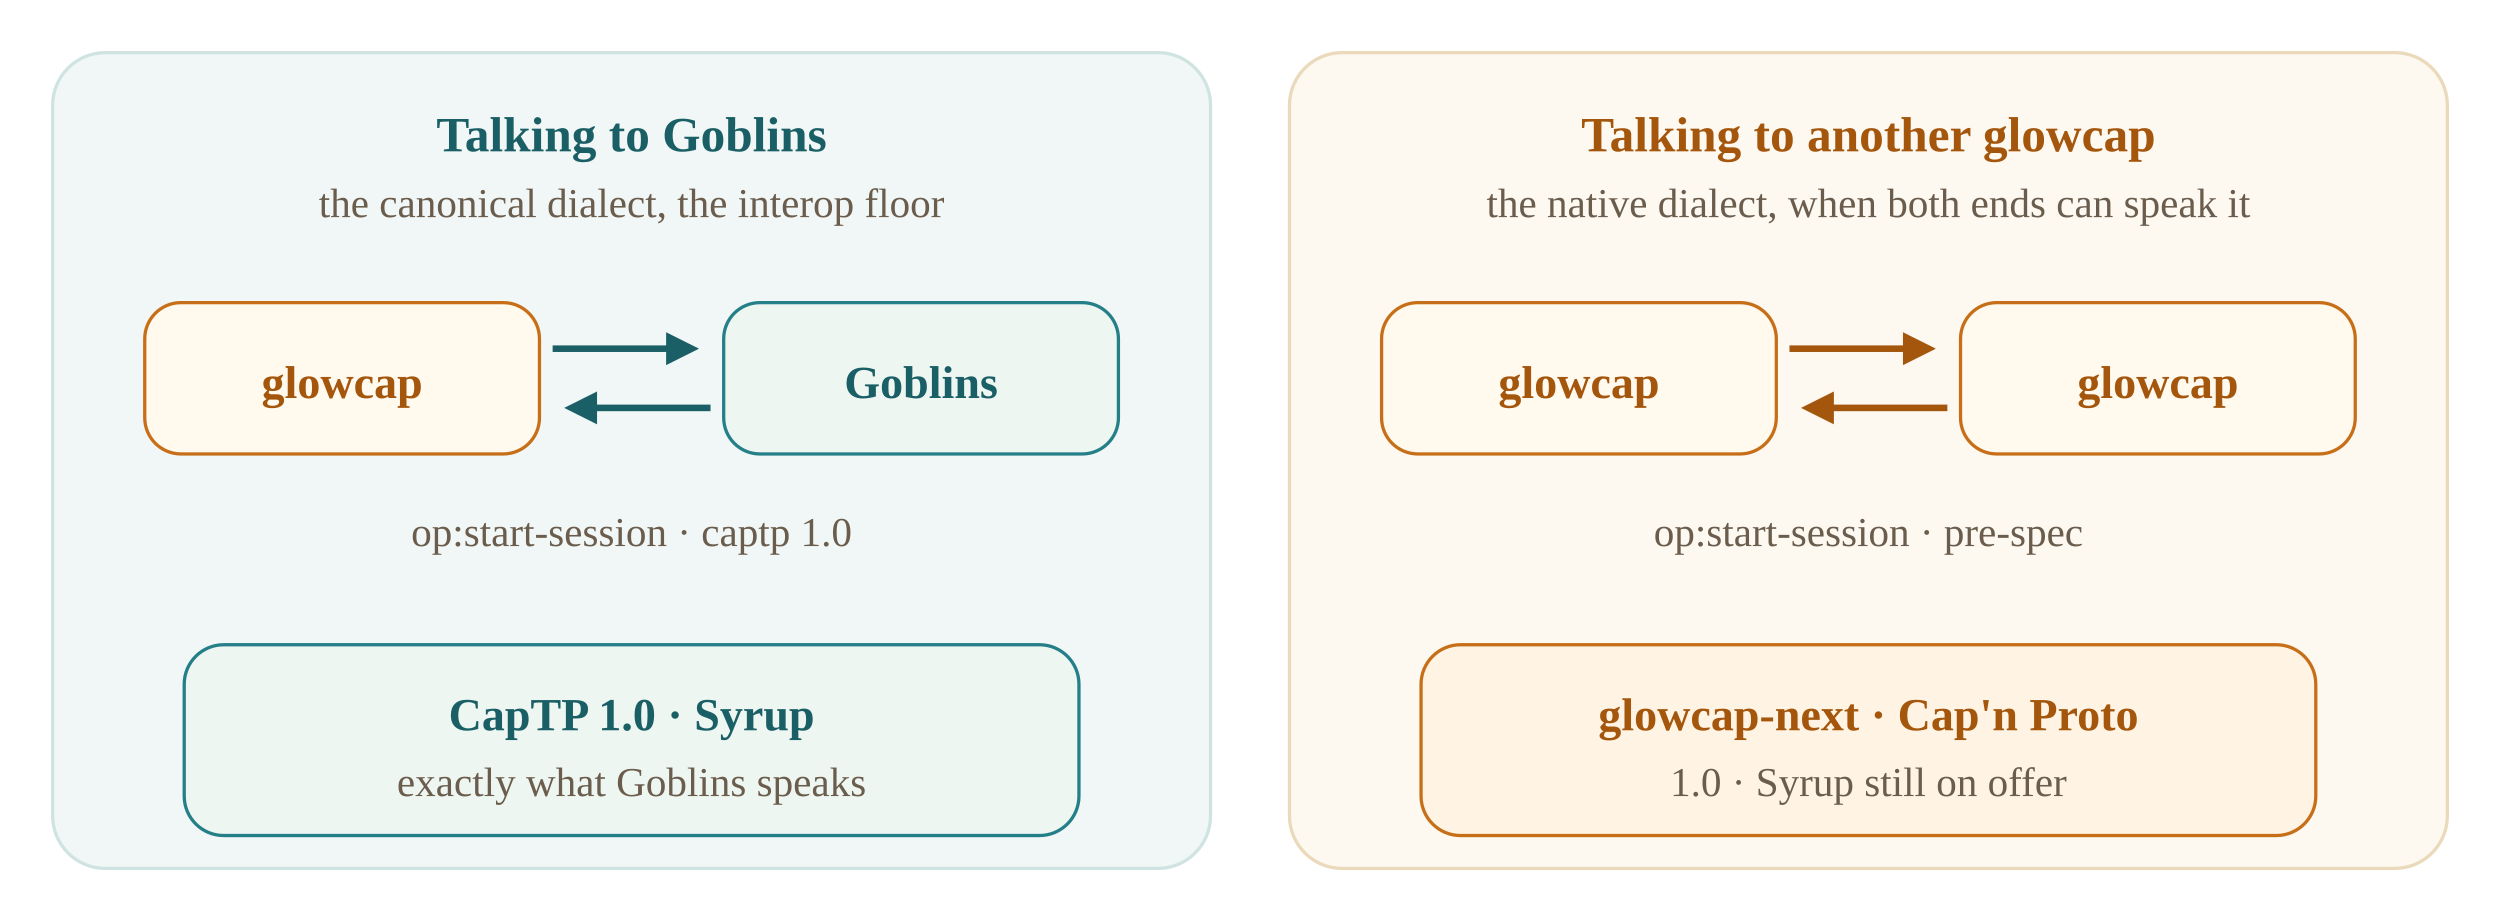
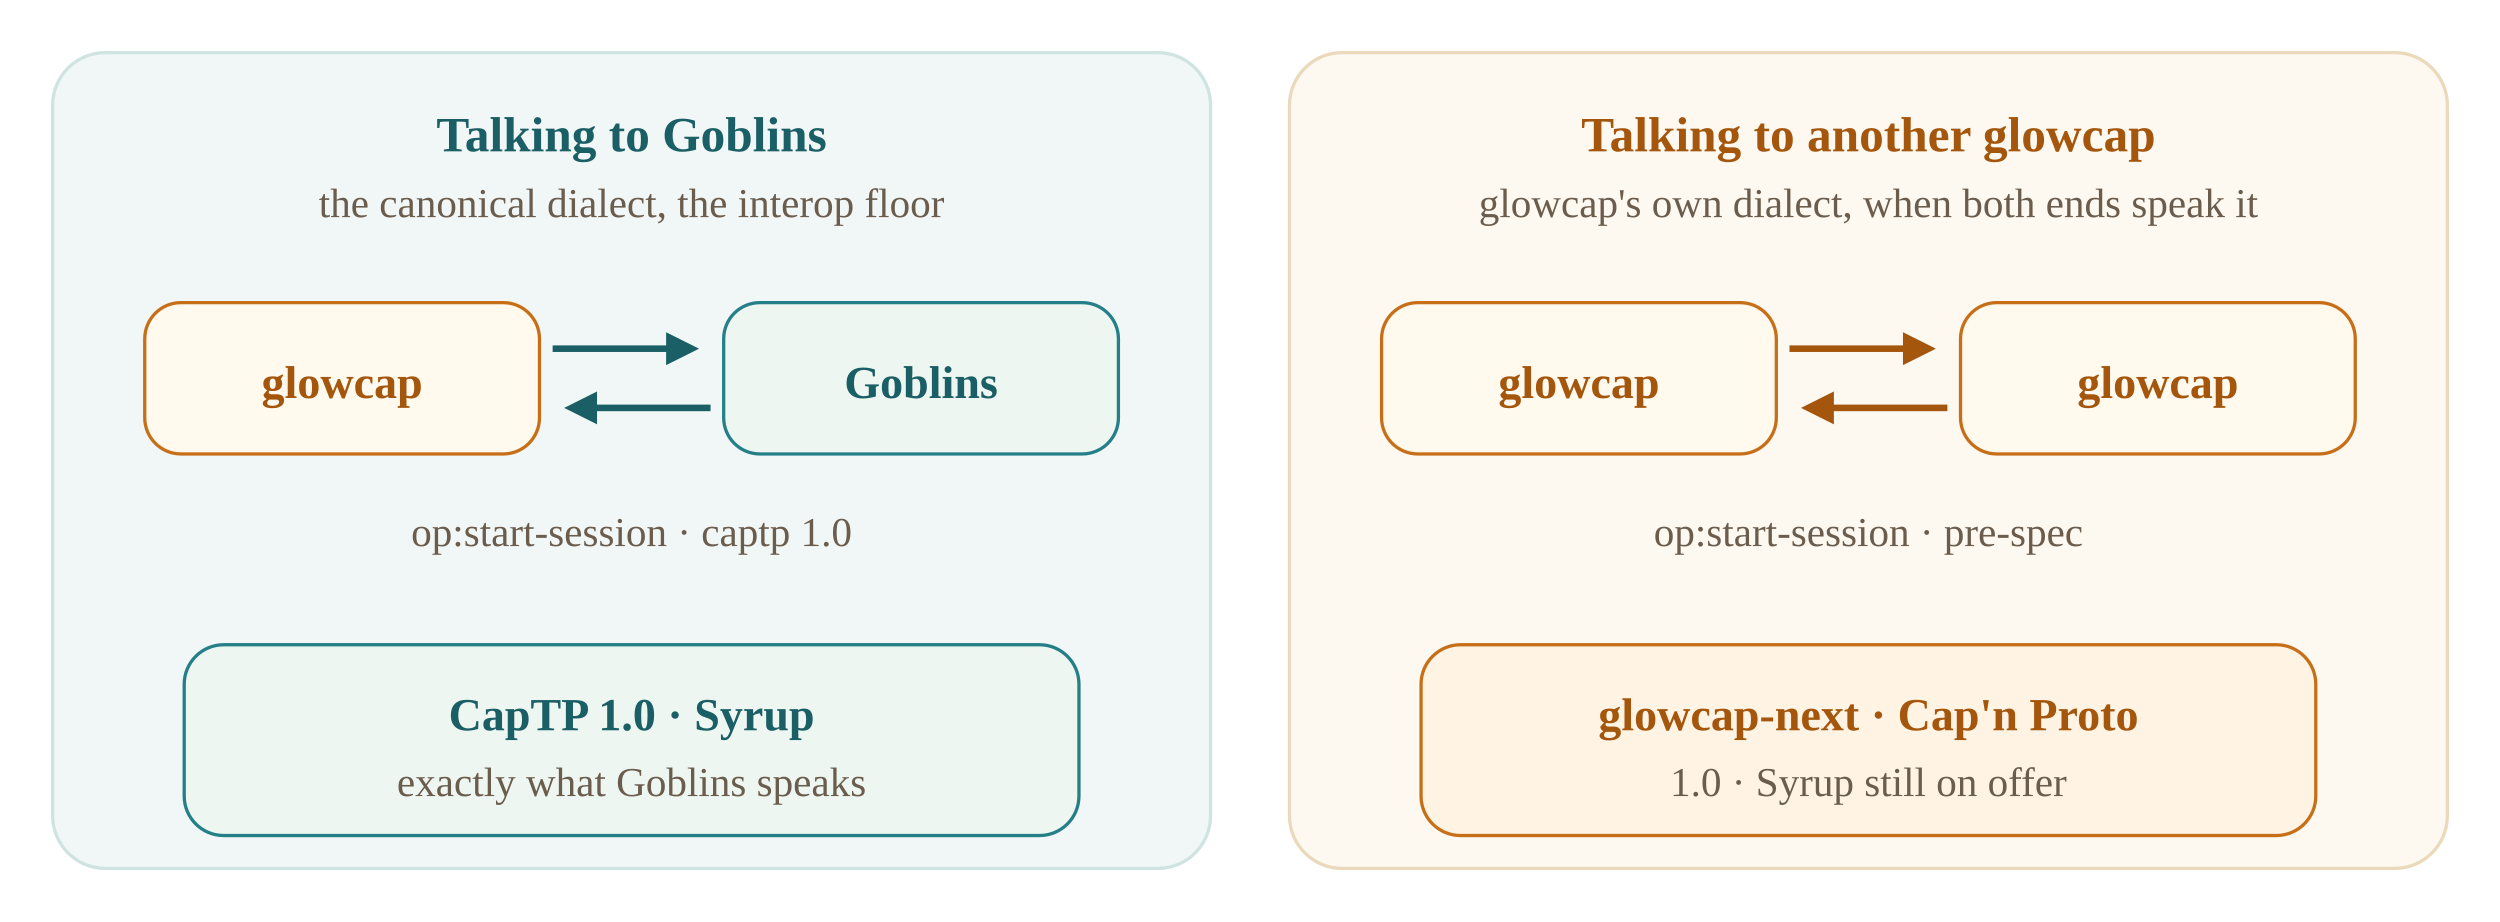
- <svg xmlns="http://www.w3.org/2000/svg" viewBox="0 0 760 280" width="760" height="280" role="img" aria-label="Two interop situations. Talking to a Goblins peer, glowcap speaks the canonical dialect, CapTP 1.0 over Syrup, the interop floor. Talking to another glowcap peer, both ends can choose glowcap's native profile and the Cap'n Proto codec, and still drop to 1.0 over Syrup.">
+ <svg xmlns="http://www.w3.org/2000/svg" viewBox="0 0 760 280" width="760" height="280" role="img" aria-label="Two interop situations. Talking to a Goblins peer, glowcap speaks the canonical dialect, CapTP 1.0 over Syrup, the interop floor. Talking to another glowcap peer, both ends can choose glowcap's own profile and the Cap'n Proto codec, and still drop to 1.0 over Syrup.">
  <defs>
    <marker id="dia-teal" viewBox="0 0 10 10" refX="7.5" refY="5" markerWidth="5" markerHeight="5" orient="auto-start-reverse">
      <path d="M0 0L10 5L0 10z" fill="var(--teal-deep, #1b5f66)" />
    </marker>
    <marker id="dia-amber" viewBox="0 0 10 10" refX="7.5" refY="5" markerWidth="5" markerHeight="5" orient="auto-start-reverse">
      <path d="M0 0L10 5L0 10z" fill="var(--accent-deep, #a4560c)" />
    </marker>
  </defs>
  <style>text { font-family: var(--font-sans, system-ui, -apple-system, "Segoe UI", sans-serif); }
    .ptitle { font-size: 15px; font-weight: 700; }
    .node { font-size: 14px; font-weight: 700; }
    .label { font-size: 12.5px; }
    .muted { fill: var(--ink-soft, #6b5d4d); }
    .result { font-size: 14px; font-weight: 700; }</style>
  <rect x="16" y="16" width="352" height="248" rx="16" fill="var(--dia-cool-fill, #f1f7f6)" stroke="var(--dia-cool-strong, #cfe4e1)">
  </rect>
  <text x="192" y="46" text-anchor="middle" class="ptitle" fill="var(--teal-deep, #1b5f66)">Talking to Goblins</text>
  <text x="192" y="66" text-anchor="middle" class="label muted">the canonical dialect, the interop floor</text>
  <rect x="44" y="92" width="120" height="46" rx="11" fill="var(--paper-raised, #fff9ee)" stroke="var(--accent, #c76f18)">
  </rect>
  <text x="104" y="121" text-anchor="middle" class="node" fill="var(--accent-deep, #a4560c)">glowcap</text>
  <rect x="220" y="92" width="120" height="46" rx="11" fill="var(--dia-cool-fill, #eef6f1)" stroke="var(--teal, #257f88)">
  </rect>
  <text x="280" y="121" text-anchor="middle" class="node" fill="var(--teal-deep, #1b5f66)">Goblins</text>
  <path d="M168 106 L 210 106" fill="none" stroke="var(--teal-deep, #1b5f66)" stroke-width="2" marker-end="url(#dia-teal)">
  </path>
  <path d="M216 124 L 174 124" fill="none" stroke="var(--teal-deep, #1b5f66)" stroke-width="2" marker-end="url(#dia-teal)">
  </path>
  <text x="192" y="166" text-anchor="middle" class="label muted">op:start-session · captp 1.0</text>
  <rect x="56" y="196" width="272" height="58" rx="12" fill="var(--dia-cool-fill, #eef6f1)" stroke="var(--teal, #257f88)">
  </rect>
  <text x="192" y="222" text-anchor="middle" class="result" fill="var(--teal-deep, #1b5f66)">CapTP 1.0 · Syrup</text>
  <text x="192" y="242" text-anchor="middle" class="label muted">exactly what Goblins speaks</text>
  <rect x="392" y="16" width="352" height="248" rx="16" fill="var(--dia-warm-fill, #fdf9f1)" stroke="var(--dia-warm-rule, #ead9bb)">
  </rect>
  <text x="568" y="46" text-anchor="middle" class="ptitle" fill="var(--accent-deep, #a4560c)">Talking to another glowcap</text>
-   <text x="568" y="66" text-anchor="middle" class="label muted">the native dialect, when both ends can speak it</text>
+   <text x="568" y="66" text-anchor="middle" class="label muted">glowcap's own dialect, when both ends speak it</text>
  <rect x="420" y="92" width="120" height="46" rx="11" fill="var(--paper-raised, #fff9ee)" stroke="var(--accent, #c76f18)">
  </rect>
  <text x="480" y="121" text-anchor="middle" class="node" fill="var(--accent-deep, #a4560c)">glowcap</text>
  <rect x="596" y="92" width="120" height="46" rx="11" fill="var(--paper-raised, #fff9ee)" stroke="var(--accent, #c76f18)">
  </rect>
  <text x="656" y="121" text-anchor="middle" class="node" fill="var(--accent-deep, #a4560c)">glowcap</text>
  <path d="M544 106 L 586 106" fill="none" stroke="var(--accent-deep, #a4560c)" stroke-width="2" marker-end="url(#dia-amber)">
  </path>
  <path d="M592 124 L 550 124" fill="none" stroke="var(--accent-deep, #a4560c)" stroke-width="2" marker-end="url(#dia-amber)">
  </path>
  <text x="568" y="166" text-anchor="middle" class="label muted">op:start-session · pre-spec</text>
  <rect x="432" y="196" width="272" height="58" rx="12" fill="var(--dia-warm-fill, #fff4e4)" stroke="var(--accent, #c76f18)">
  </rect>
  <text x="568" y="222" text-anchor="middle" class="result" fill="var(--accent-deep, #a4560c)">glowcap-next · Cap'n Proto</text>
  <text x="568" y="242" text-anchor="middle" class="label muted">1.0 · Syrup still on offer</text>
</svg>
